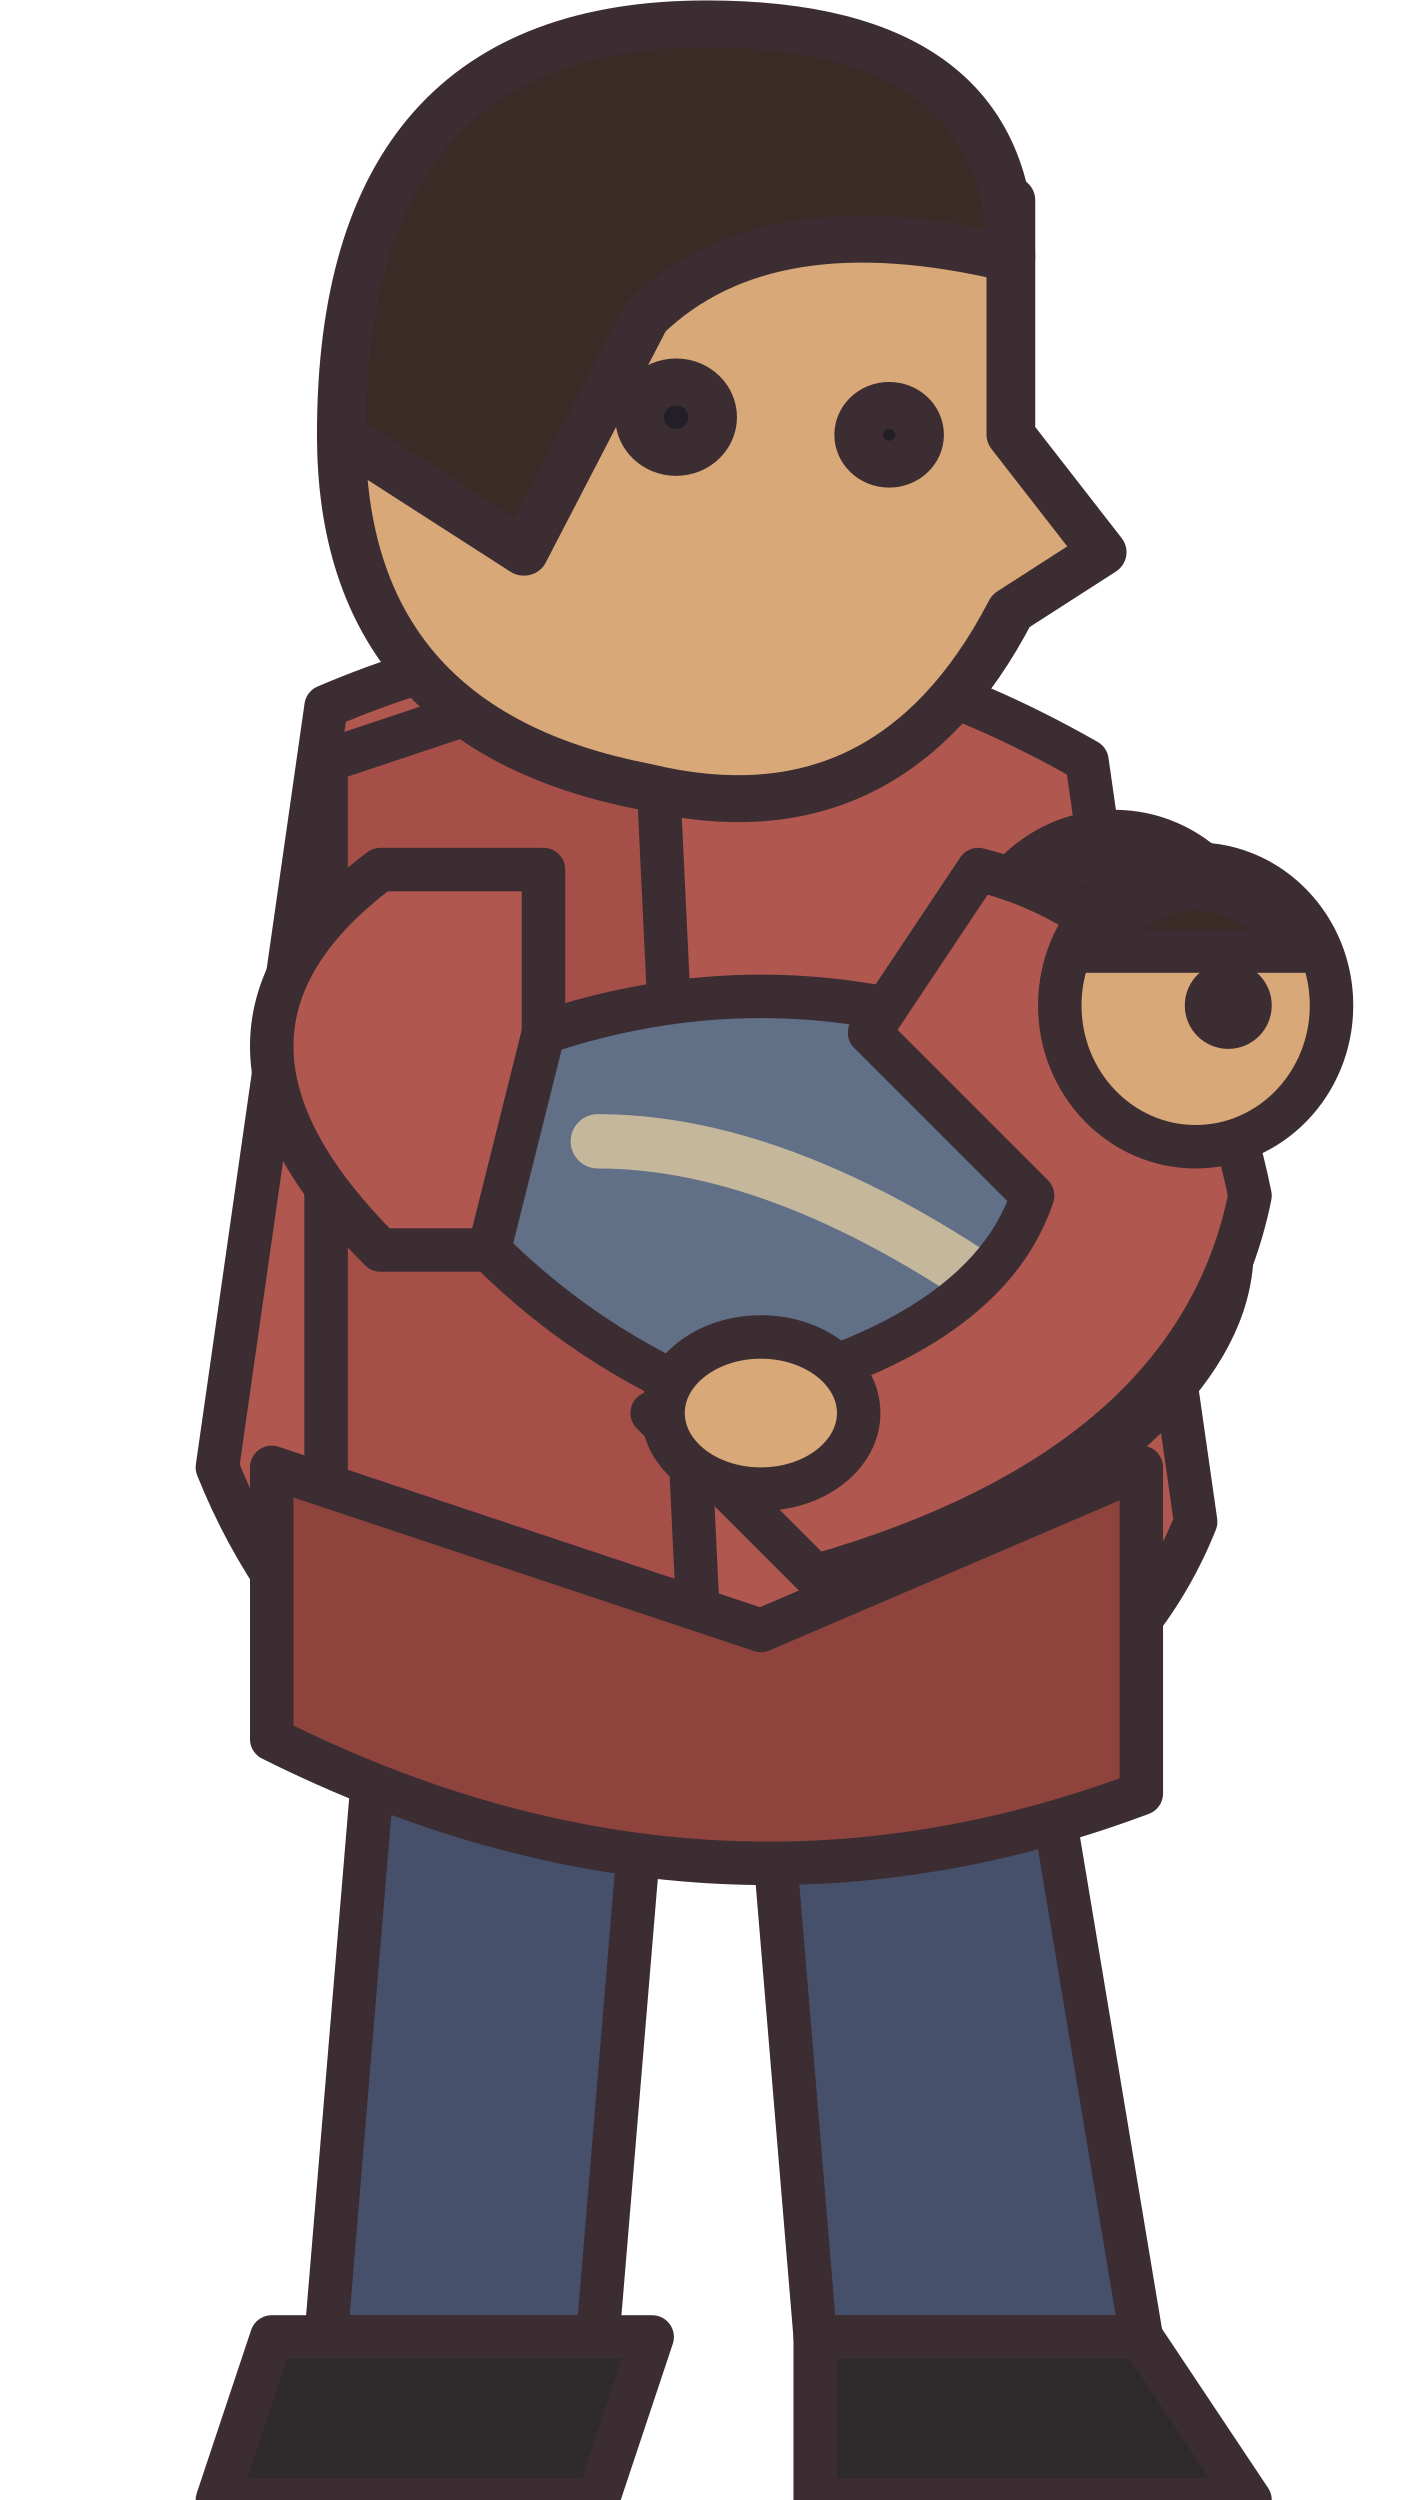
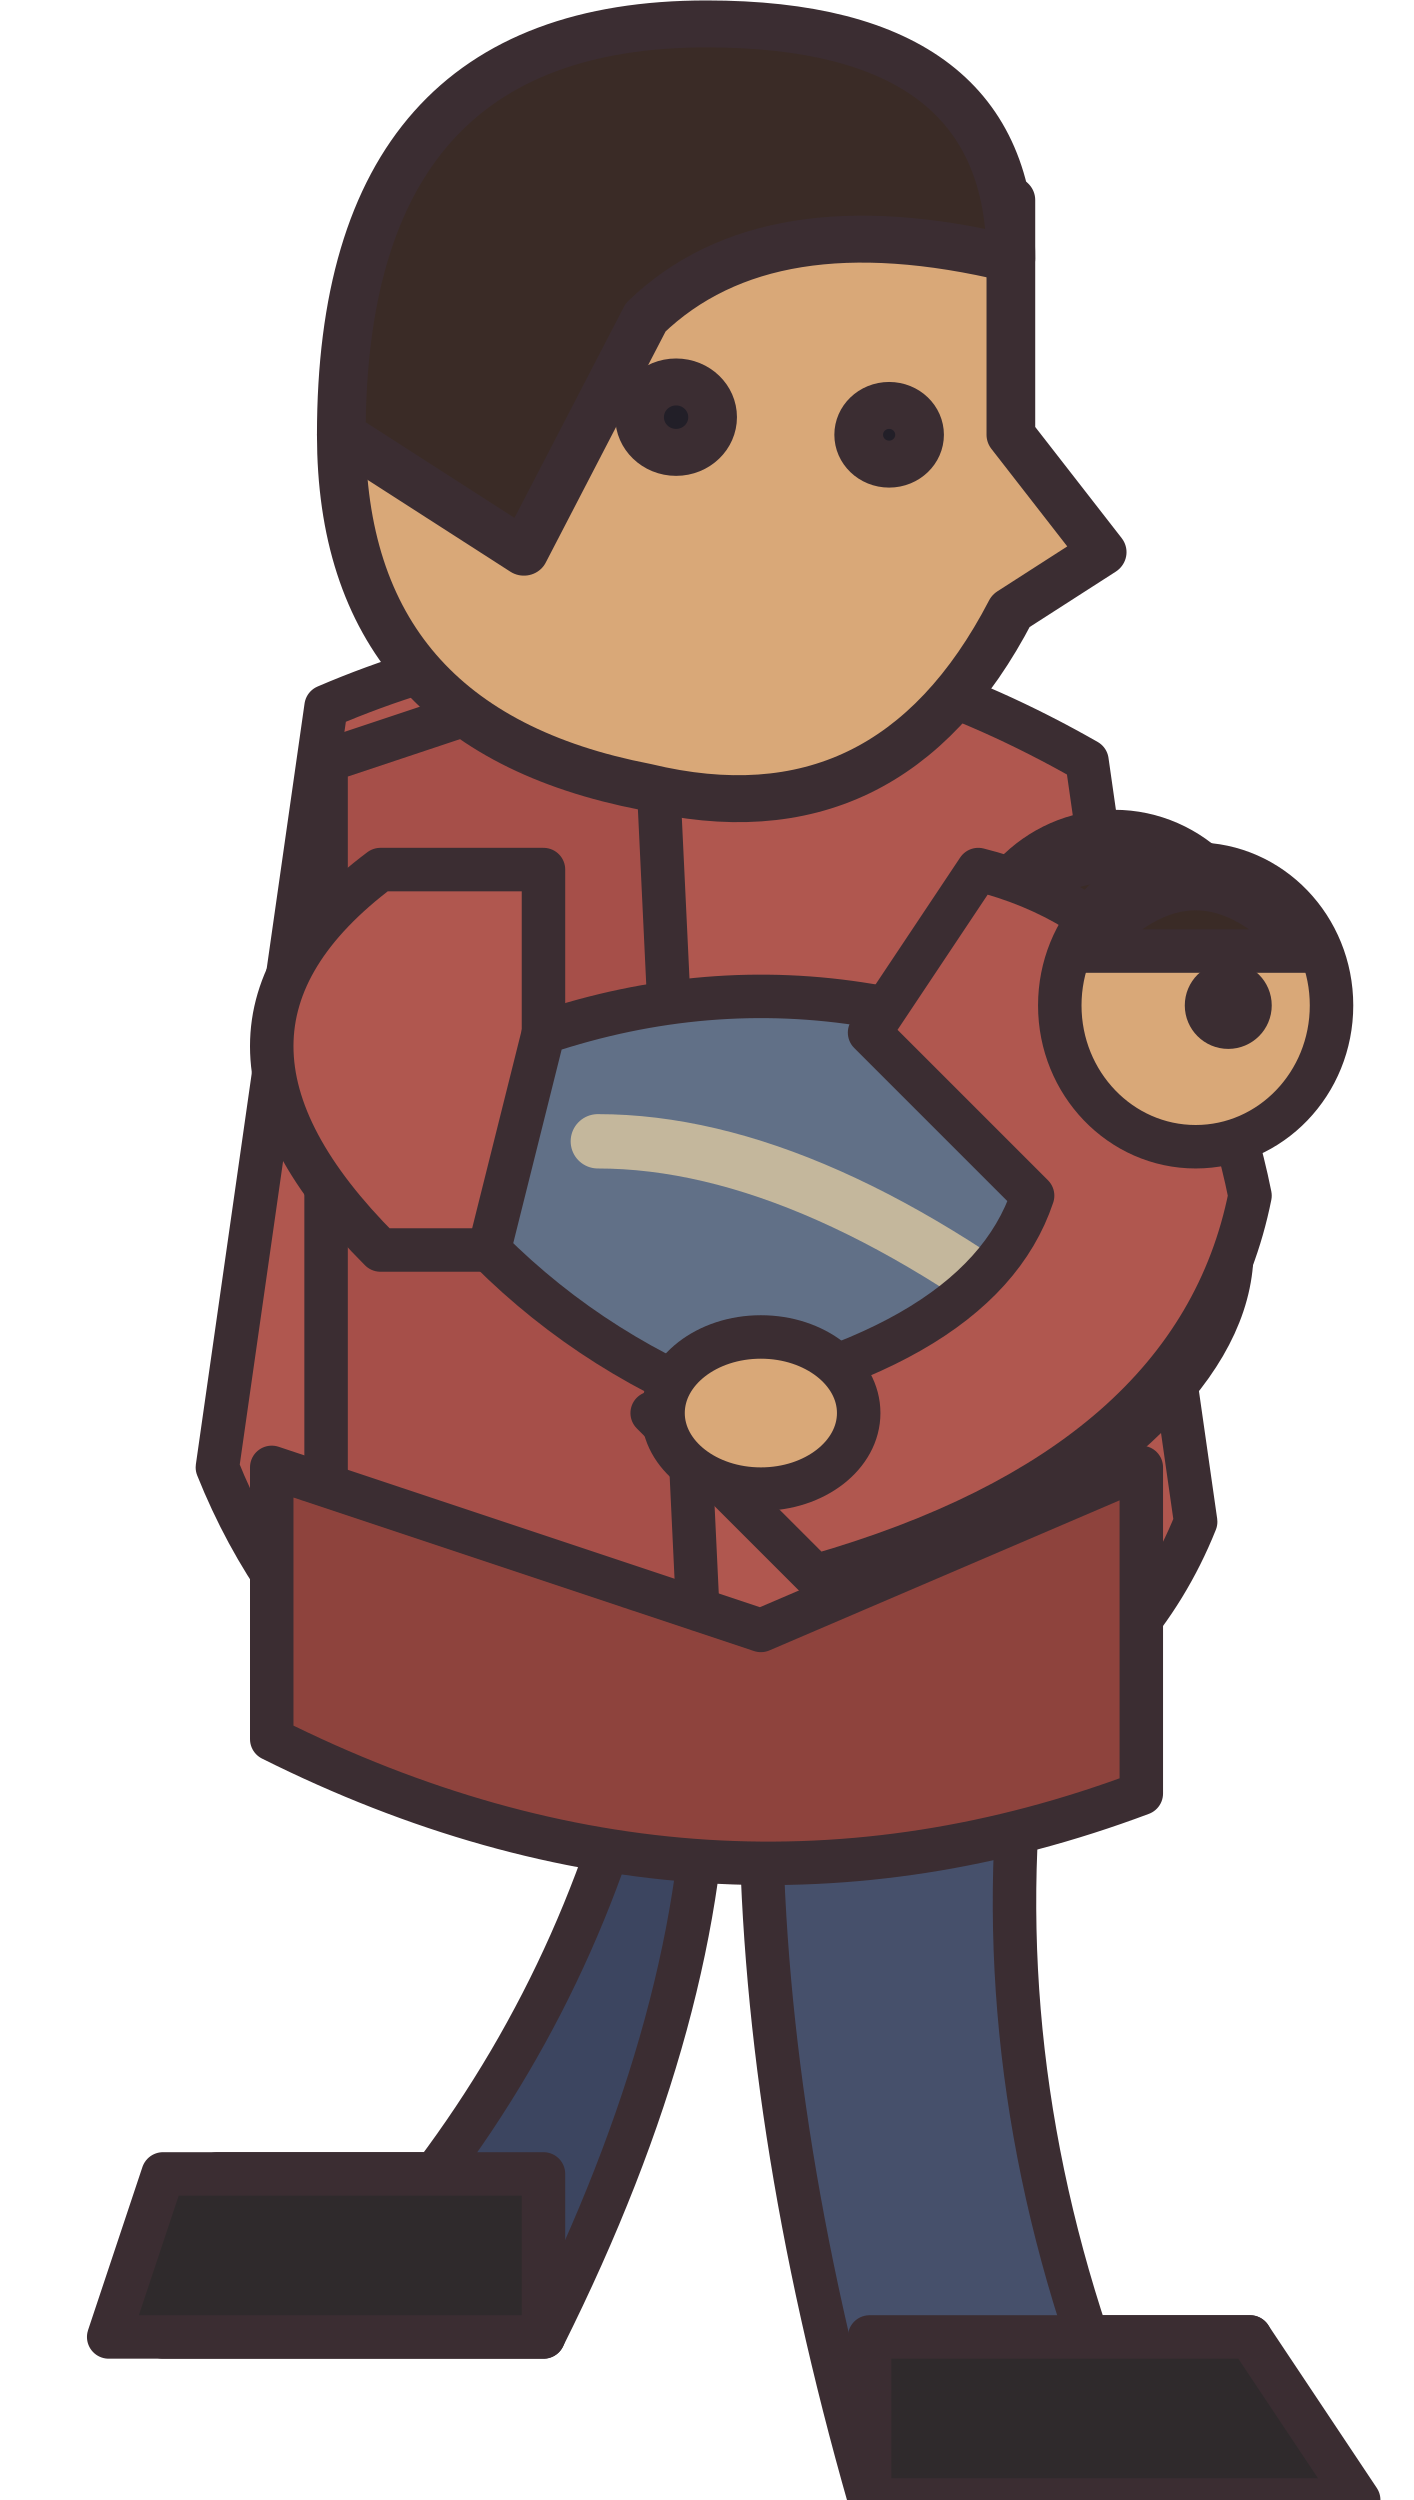
<svg xmlns="http://www.w3.org/2000/svg" width="26" height="46" viewBox="0 0 26 46" shape-rendering="geometricPrecision" stroke="#3b2d32" stroke-width="0.8" stroke-linejoin="round" stroke-linecap="round">
-   <path d="M7 31 L12 31 L11 43 L6 43Z M14 31 L19 31 L21 43 L15 43Z" fill="#46506b" />
-   <path d="M5 43 L12 43 L11 46 L4 46Z M15 43 L21 43 L23 46 L15 46Z" fill="#2f2a2c" />
+   <path d="M7 31 L12 31 Q11 36 8 40 L4 40 L3 43 L10 43 Q13 37 13 32Z" fill="#3c4560" />
+   <path d="M14 31 L19 31 Q18 37 20 43 L23 43 L24 46 L16 46 Q14 39 14 33Z" fill="#46506b" />
+   <path d="M3 40 L10 40 L10 43 L2 43Z M16 43 L23 43 L25 46 L16 46Z" fill="#2f2a2c" />
  <path d="M6 13 Q13 10 20 14 L22 28 Q20 33 12 34 Q6 32 4 27Z" fill="#b0574f" />
  <path d="M6 14 L12 12 L13 33 L6 31Z" fill="#a64f49" />
  <path d="M5 27 L14 30 L21 27 L21 33 Q13 36 5 32Z" fill="#8e433d" />
  <path d="M7 16 Q3 19 7 23 L19 23 L20 20 L10 20 L10 16Z" fill="#b0574f" />
  <ellipse cx="20" cy="21" rx="1.8" ry="1.4" fill="#d9a878" />
  <path d="M10 19 Q16 17 22 21 Q24 24 20 27 Q13 27 9 23Z" fill="#617087" />
  <path d="M11 21 Q15 21 20 25" fill="none" stroke="#c4b79c" stroke-width="1" />
  <ellipse cx="20.5" cy="18" rx="2.6" ry="2.7" fill="#d9a878" />
  <path d="M18.3 17 Q20.2 14.7 22.7 17Z" fill="#3a2b26" />
  <circle cx="21.3" cy="18" r="0.4" fill="#221f28" />
  <path d="M18 16 Q22 17 23 22 Q22 27 15 29 L12 26 Q18 25 19 22 L16 19Z" fill="#b0574f" />
  <ellipse cx="14" cy="26" rx="1.8" ry="1.4" fill="#d9a878" />
  <ellipse cx="22" cy="18.5" rx="2.5" ry="2.6" fill="#d9a878" />
  <path d="M20 17.5 Q22 15.2 24 17.5Z" fill="#3a2b26" />
  <circle cx="22.6" cy="18.5" r="0.4" fill="#221f28" />
  <g transform="translate(13 8) scale(1.12 1.08)">
    <g transform="translate(0 0)">
      <path d="M-5 -4 Q0 -8 5 -4 L5 0 L6.5 2 L5 3 Q3 7 -1 6 Q-6 5 -6 0Z" fill="#d9a878" />
      <path d="M-6 0 Q-6 -7 0 -7 Q5 -7 5 -3 Q1 -4 -1 -2 L-3 2Z" fill="#3a2b26" />
      <circle cx="3" cy="0" r="0.5" fill="#221f28" />
      <circle cx="-0.5" cy="-0.3" r="0.6" fill="#221f28" />
    </g>
  </g>
</svg>
